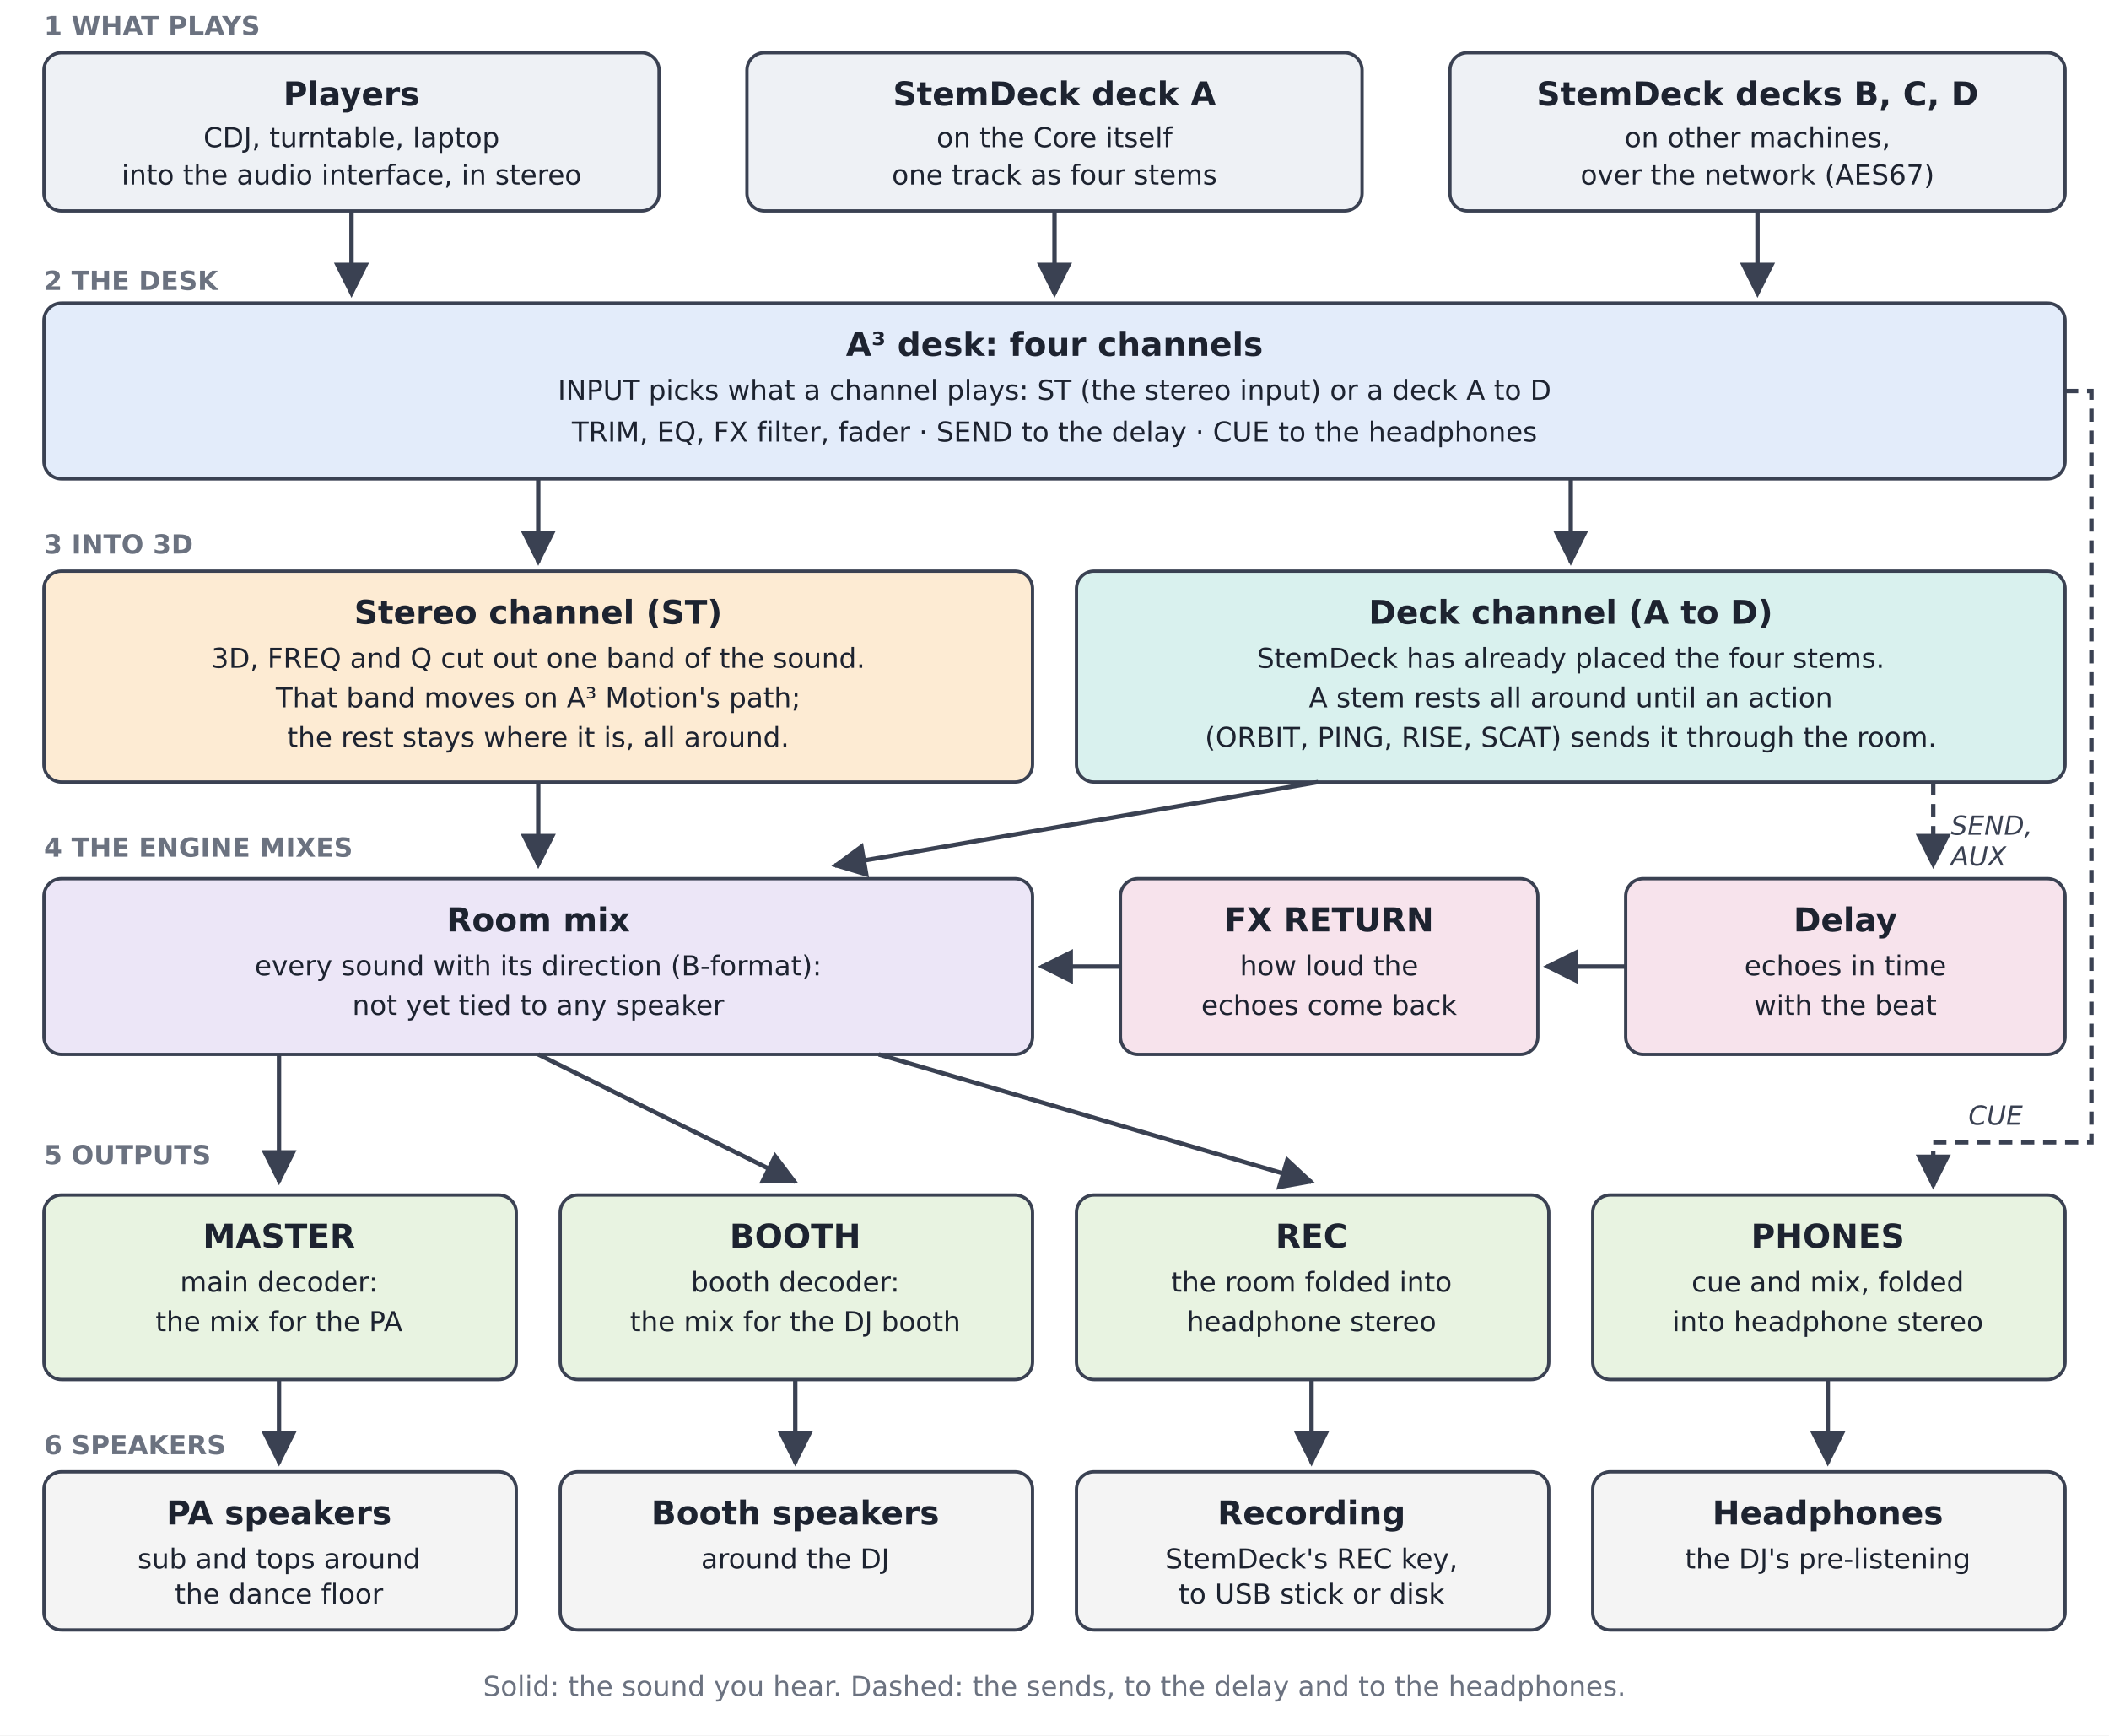
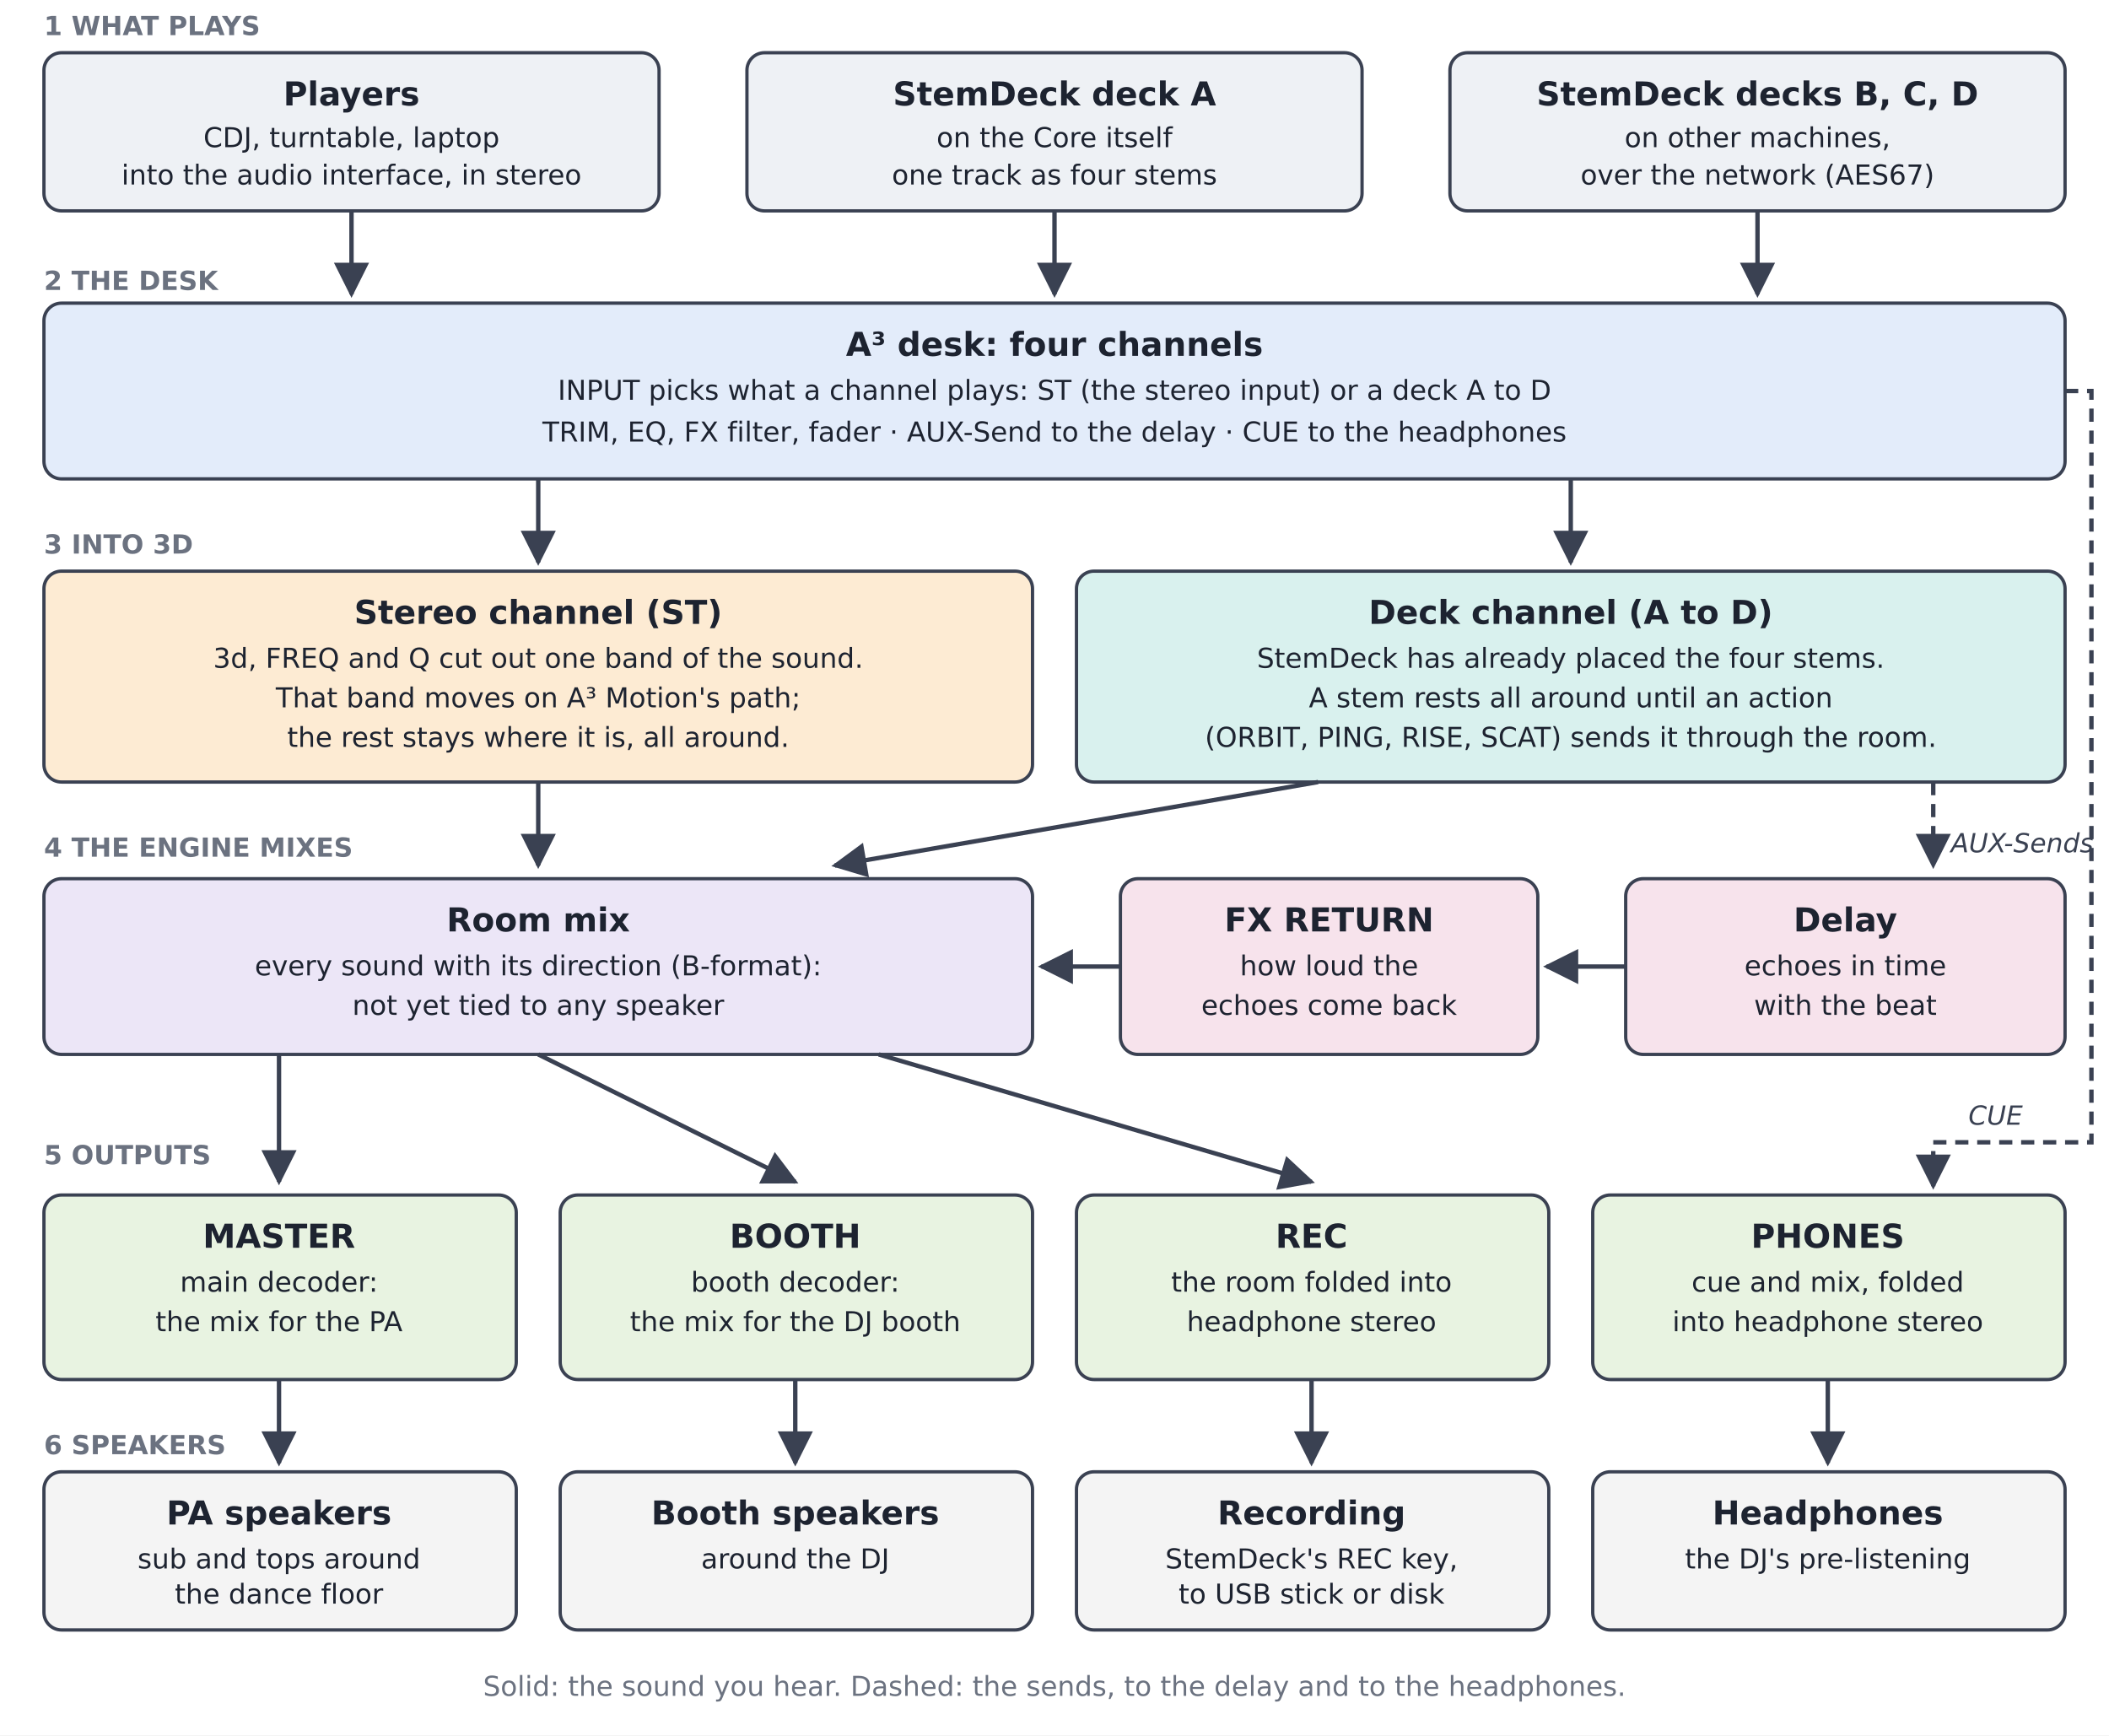
<svg xmlns="http://www.w3.org/2000/svg" width="960" height="790" viewBox="0 0 960 790" font-family="DejaVu Sans, Helvetica, Arial, sans-serif" font-size="14" fill="#1d2330">
  <defs>
    <marker id="arrow" viewBox="0 0 10 10" refX="9" refY="5" markerWidth="8" markerHeight="8" orient="auto-start-reverse">
      <path d="M0,0 L10,5 L0,10 z" fill="#3a4152" />
    </marker>
  </defs>
  <style>
    .box { stroke: #3a4152; stroke-width: 1.5; }
    .head { font-weight: bold; font-size: 15px; }
    .small { font-size: 12.5px; }
    .line { stroke: #3a4152; stroke-width: 2; fill: none; marker-end: url(#arrow); }
    .dash { stroke: #3a4152; stroke-width: 2; fill: none; stroke-dasharray: 6 4; marker-end: url(#arrow); }
    .label { font-size: 12px; font-style: italic; fill: #3a4152; }
    .step { font-size: 12px; font-weight: bold; fill: #6b7280; }
  </style>
  <rect x="0" y="0" width="960" height="790" fill="#ffffff" />
  <text class="step" x="20" y="16">1  WHAT PLAYS</text>
  <rect class="box" x="20" y="24" width="280" height="72" rx="8" fill="#eef1f5" />
  <text class="head" x="160" y="48" text-anchor="middle">Players</text>
  <text class="small" x="160" y="67" text-anchor="middle">CDJ, turntable, laptop</text>
  <text class="small" x="160" y="84" text-anchor="middle">into the audio interface, in stereo</text>
  <rect class="box" x="340" y="24" width="280" height="72" rx="8" fill="#eef1f5" />
  <text class="head" x="480" y="48" text-anchor="middle">StemDeck deck A</text>
  <text class="small" x="480" y="67" text-anchor="middle">on the Core itself</text>
  <text class="small" x="480" y="84" text-anchor="middle">one track as four stems</text>
  <rect class="box" x="660" y="24" width="280" height="72" rx="8" fill="#eef1f5" />
  <text class="head" x="800" y="48" text-anchor="middle">StemDeck decks B, C, D</text>
  <text class="small" x="800" y="67" text-anchor="middle">on other machines,</text>
  <text class="small" x="800" y="84" text-anchor="middle">over the network (AES67)</text>
  <path class="line" d="M160,96 L160,134" />
  <path class="line" d="M480,96 L480,134" />
  <path class="line" d="M800,96 L800,134" />
  <text class="step" x="20" y="132">2  THE DESK</text>
  <rect class="box" x="20" y="138" width="920" height="80" rx="8" fill="#e3ecfa" />
  <text class="head" x="480" y="162" text-anchor="middle">A³ desk: four channels</text>
  <text class="small" x="480" y="182" text-anchor="middle">INPUT picks what a channel plays: ST (the stereo input) or a deck A to D</text>
-   <text class="small" x="480" y="201" text-anchor="middle">TRIM, EQ, FX filter, fader   ·   SEND to the delay   ·   CUE to the headphones</text>
+   <text class="small" x="480" y="201" text-anchor="middle">TRIM, EQ, FX filter, fader   ·   AUX-Send to the delay   ·   CUE to the headphones</text>
  <path class="line" d="M245,218 L245,256" />
  <path class="line" d="M715,218 L715,256" />
  <text class="step" x="20" y="252">3  INTO 3D</text>
  <rect class="box" x="20" y="260" width="450" height="96" rx="8" fill="#fdebd3" />
  <text class="head" x="245" y="284" text-anchor="middle">Stereo channel (ST)</text>
-   <text class="small" x="245" y="304" text-anchor="middle">3D, FREQ and Q cut out one band of the sound.</text>
+   <text class="small" x="245" y="304" text-anchor="middle">3d, FREQ and Q cut out one band of the sound.</text>
  <text class="small" x="245" y="322" text-anchor="middle">That band moves on A³ Motion's path;</text>
  <text class="small" x="245" y="340" text-anchor="middle">the rest stays where it is, all around.</text>
  <rect class="box" x="490" y="260" width="450" height="96" rx="8" fill="#d9f1ee" />
  <text class="head" x="715" y="284" text-anchor="middle">Deck channel (A to D)</text>
  <text class="small" x="715" y="304" text-anchor="middle">StemDeck has already placed the four stems.</text>
  <text class="small" x="715" y="322" text-anchor="middle">A stem rests all around until an action</text>
  <text class="small" x="715" y="340" text-anchor="middle">(ORBIT, PING, RISE, SCAT) sends it through the room.</text>
  <path class="line" d="M245,356 L245,394" />
  <path class="line" d="M600,356 L380,394" />
  <path class="dash" d="M880,356 L880,394" />
-   <text class="label" x="888" y="380">SEND,</text>
-   <text class="label" x="888" y="394">AUX</text>
+   <text class="label" x="888" y="388">AUX-Sends</text>
  <text class="step" x="20" y="390">4  THE ENGINE MIXES</text>
  <rect class="box" x="20" y="400" width="450" height="80" rx="8" fill="#ece6f7" />
  <text class="head" x="245" y="424" text-anchor="middle">Room mix</text>
  <text class="small" x="245" y="444" text-anchor="middle">every sound with its direction (B-format):</text>
  <text class="small" x="245" y="462" text-anchor="middle">not yet tied to any speaker</text>
  <rect class="box" x="510" y="400" width="190" height="80" rx="8" fill="#f7e3ec" />
  <text class="head" x="605" y="424" text-anchor="middle">FX RETURN</text>
  <text class="small" x="605" y="444" text-anchor="middle">how loud the</text>
  <text class="small" x="605" y="462" text-anchor="middle">echoes come back</text>
  <rect class="box" x="740" y="400" width="200" height="80" rx="8" fill="#f7e3ec" />
  <text class="head" x="840" y="424" text-anchor="middle">Delay</text>
  <text class="small" x="840" y="444" text-anchor="middle">echoes in time</text>
  <text class="small" x="840" y="462" text-anchor="middle">with the beat</text>
  <path class="line" d="M740,440 L704,440" />
  <path class="line" d="M510,440 L474,440" />
  <path class="line" d="M127,480 L127,538" />
  <path class="line" d="M245,480 L362,538" />
  <path class="line" d="M400,480 L597,538" />
  <text class="step" x="20" y="530">5  OUTPUTS</text>
  <rect class="box" x="20" y="544" width="215" height="84" rx="8" fill="#e8f3e1" />
  <text class="head" x="127" y="568" text-anchor="middle">MASTER</text>
  <text class="small" x="127" y="588" text-anchor="middle">main decoder:</text>
  <text class="small" x="127" y="606" text-anchor="middle">the mix for the PA</text>
  <rect class="box" x="255" y="544" width="215" height="84" rx="8" fill="#e8f3e1" />
  <text class="head" x="362" y="568" text-anchor="middle">BOOTH</text>
  <text class="small" x="362" y="588" text-anchor="middle">booth decoder:</text>
  <text class="small" x="362" y="606" text-anchor="middle">the mix for the DJ booth</text>
  <rect class="box" x="490" y="544" width="215" height="84" rx="8" fill="#e8f3e1" />
  <text class="head" x="597" y="568" text-anchor="middle">REC</text>
  <text class="small" x="597" y="588" text-anchor="middle">the room folded into</text>
  <text class="small" x="597" y="606" text-anchor="middle">headphone stereo</text>
  <rect class="box" x="725" y="544" width="215" height="84" rx="8" fill="#e8f3e1" />
  <text class="head" x="832" y="568" text-anchor="middle">PHONES</text>
  <text class="small" x="832" y="588" text-anchor="middle">cue and mix, folded</text>
  <text class="small" x="832" y="606" text-anchor="middle">into headphone stereo</text>
  <path class="dash" d="M940,178 L952,178 L952,520 L880,520 L880,540" />
  <text class="label" x="896" y="512">CUE</text>
  <path class="line" d="M127,628 L127,666" />
  <path class="line" d="M362,628 L362,666" />
  <path class="line" d="M597,628 L597,666" />
  <path class="line" d="M832,628 L832,666" />
  <text class="step" x="20" y="662">6  SPEAKERS</text>
  <rect class="box" x="20" y="670" width="215" height="72" rx="8" fill="#f4f4f4" />
  <text class="head" x="127" y="694" text-anchor="middle">PA speakers</text>
  <text class="small" x="127" y="714" text-anchor="middle">sub and tops around</text>
  <text class="small" x="127" y="730" text-anchor="middle">the dance floor</text>
  <rect class="box" x="255" y="670" width="215" height="72" rx="8" fill="#f4f4f4" />
  <text class="head" x="362" y="694" text-anchor="middle">Booth speakers</text>
  <text class="small" x="362" y="714" text-anchor="middle">around the DJ</text>
  <rect class="box" x="490" y="670" width="215" height="72" rx="8" fill="#f4f4f4" />
  <text class="head" x="597" y="694" text-anchor="middle">Recording</text>
  <text class="small" x="597" y="714" text-anchor="middle">StemDeck's REC key,</text>
  <text class="small" x="597" y="730" text-anchor="middle">to USB stick or disk</text>
  <rect class="box" x="725" y="670" width="215" height="72" rx="8" fill="#f4f4f4" />
  <text class="head" x="832" y="694" text-anchor="middle">Headphones</text>
  <text class="small" x="832" y="714" text-anchor="middle">the DJ's pre-listening</text>
  <text class="small" x="480" y="772" text-anchor="middle" fill="#6b7280">Solid: the sound you hear. Dashed: the sends, to the delay and to the headphones.</text>
</svg>
